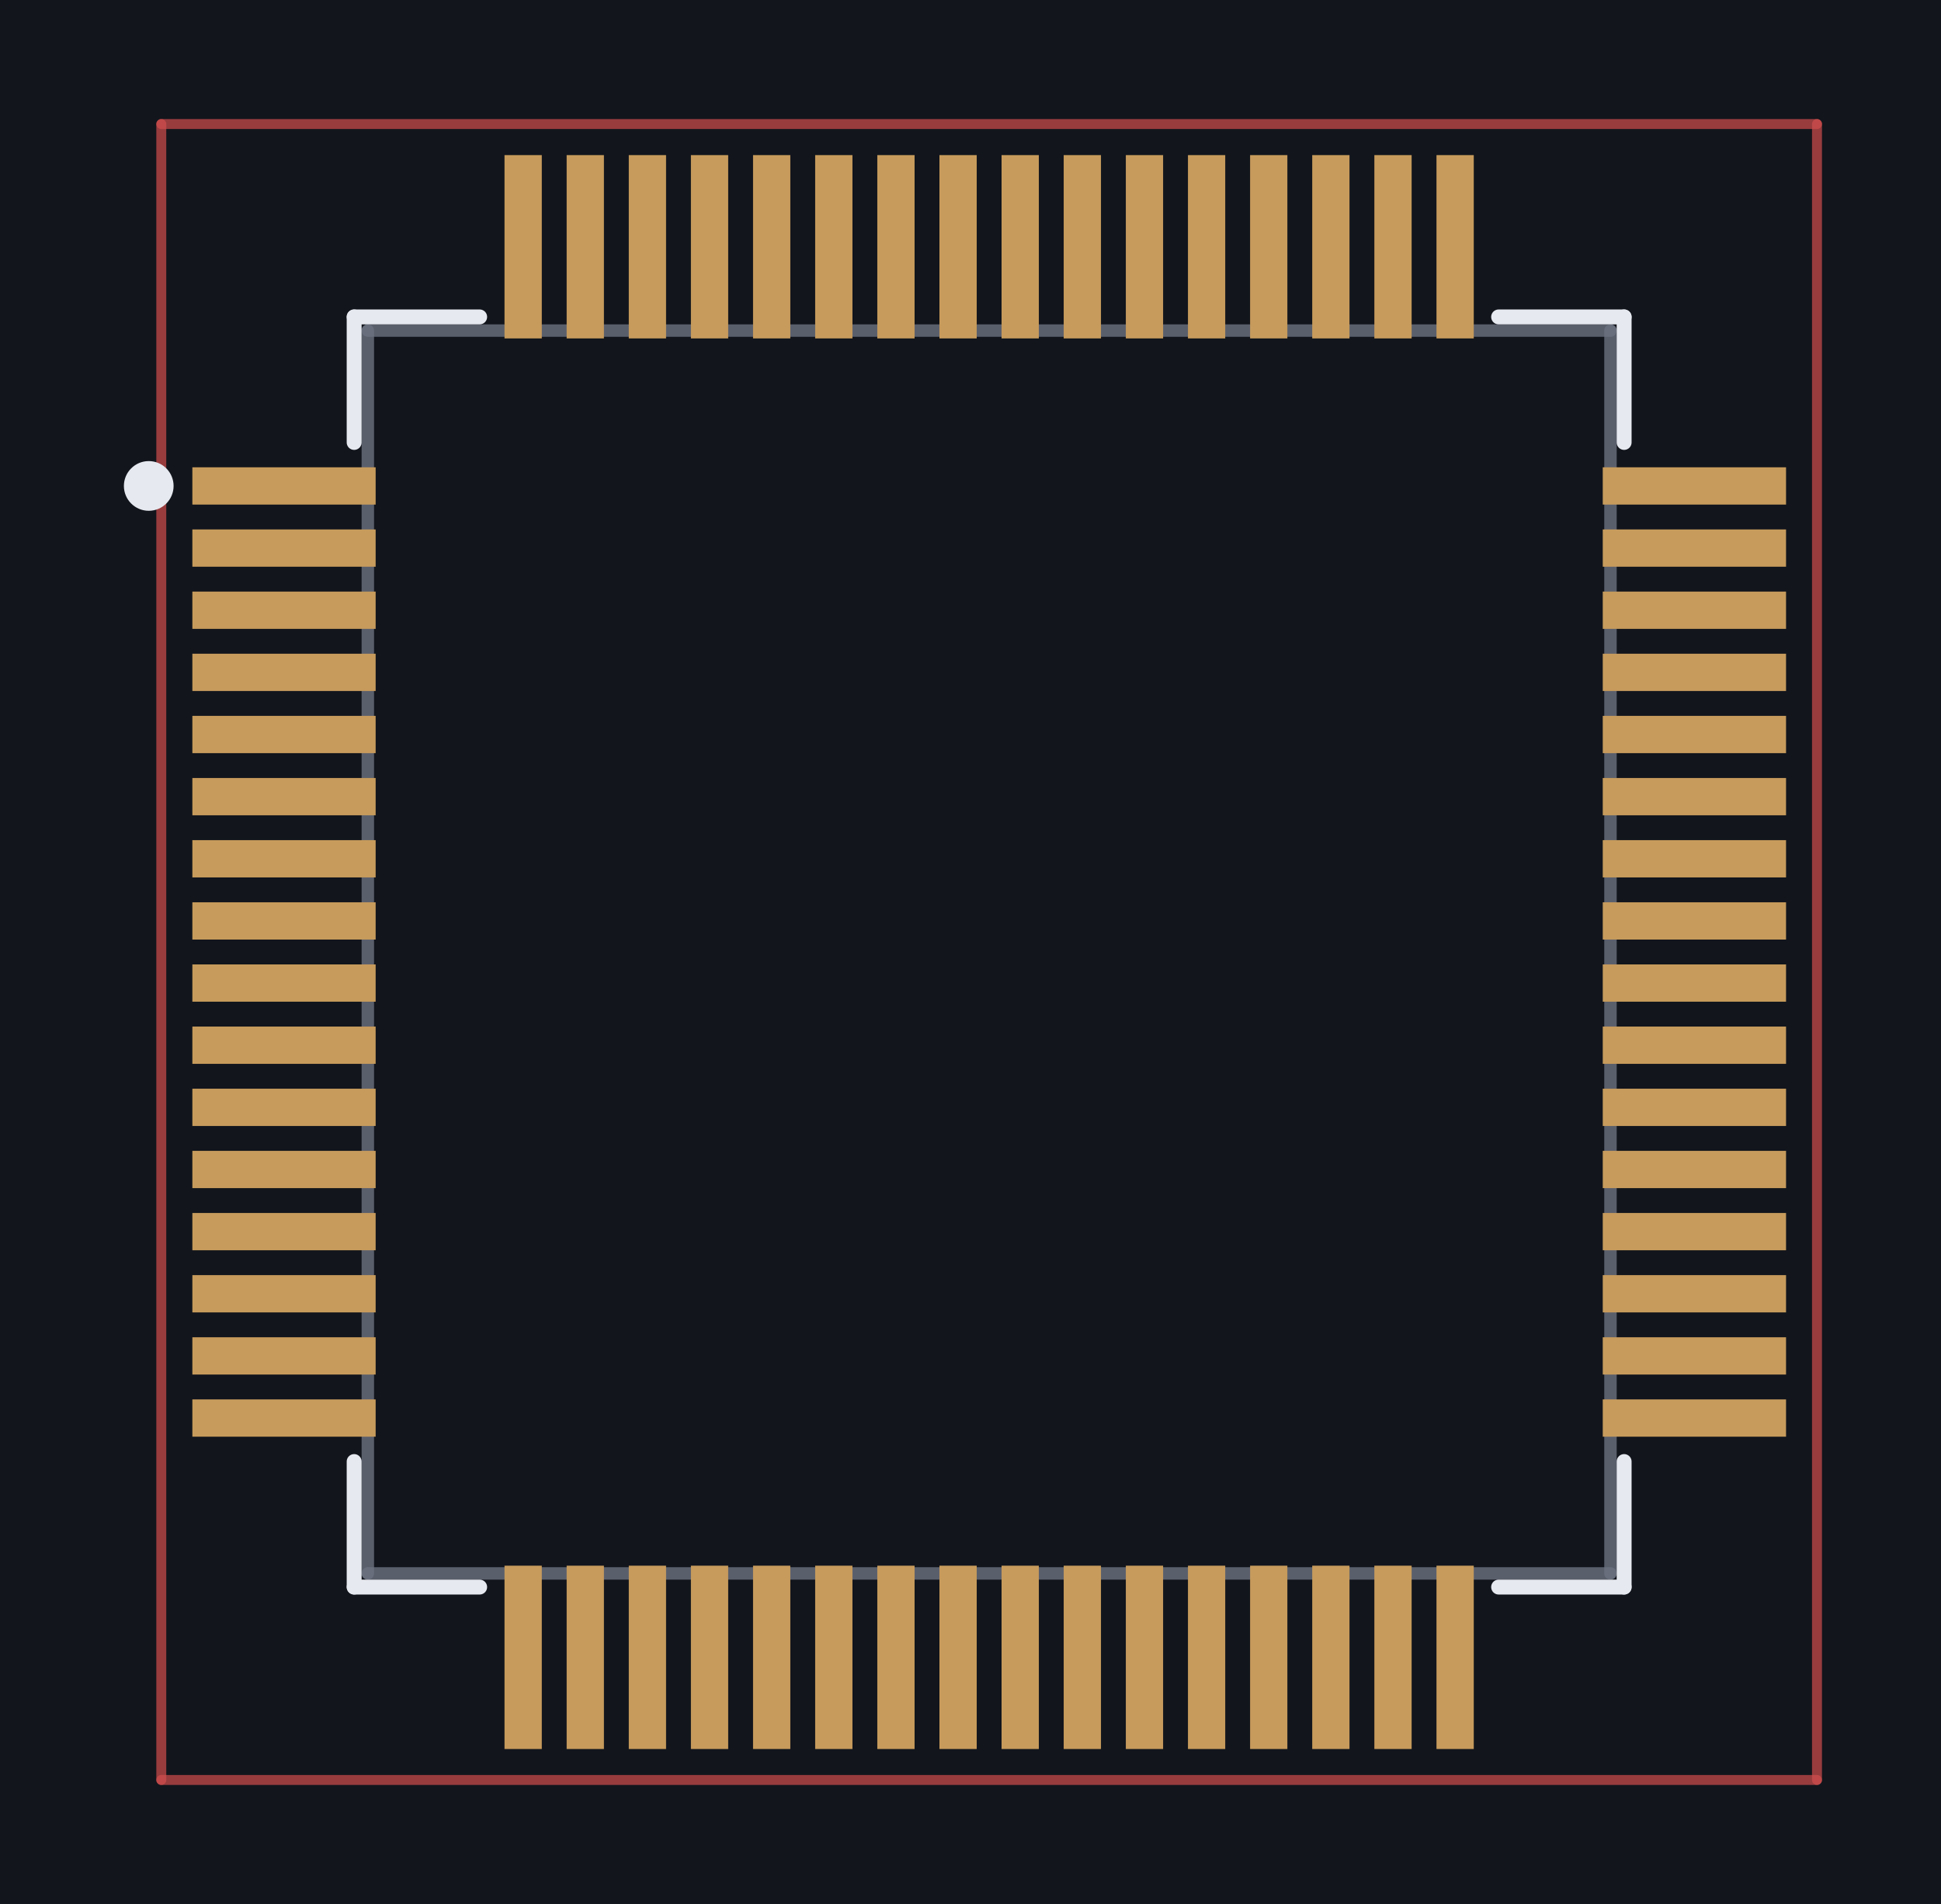
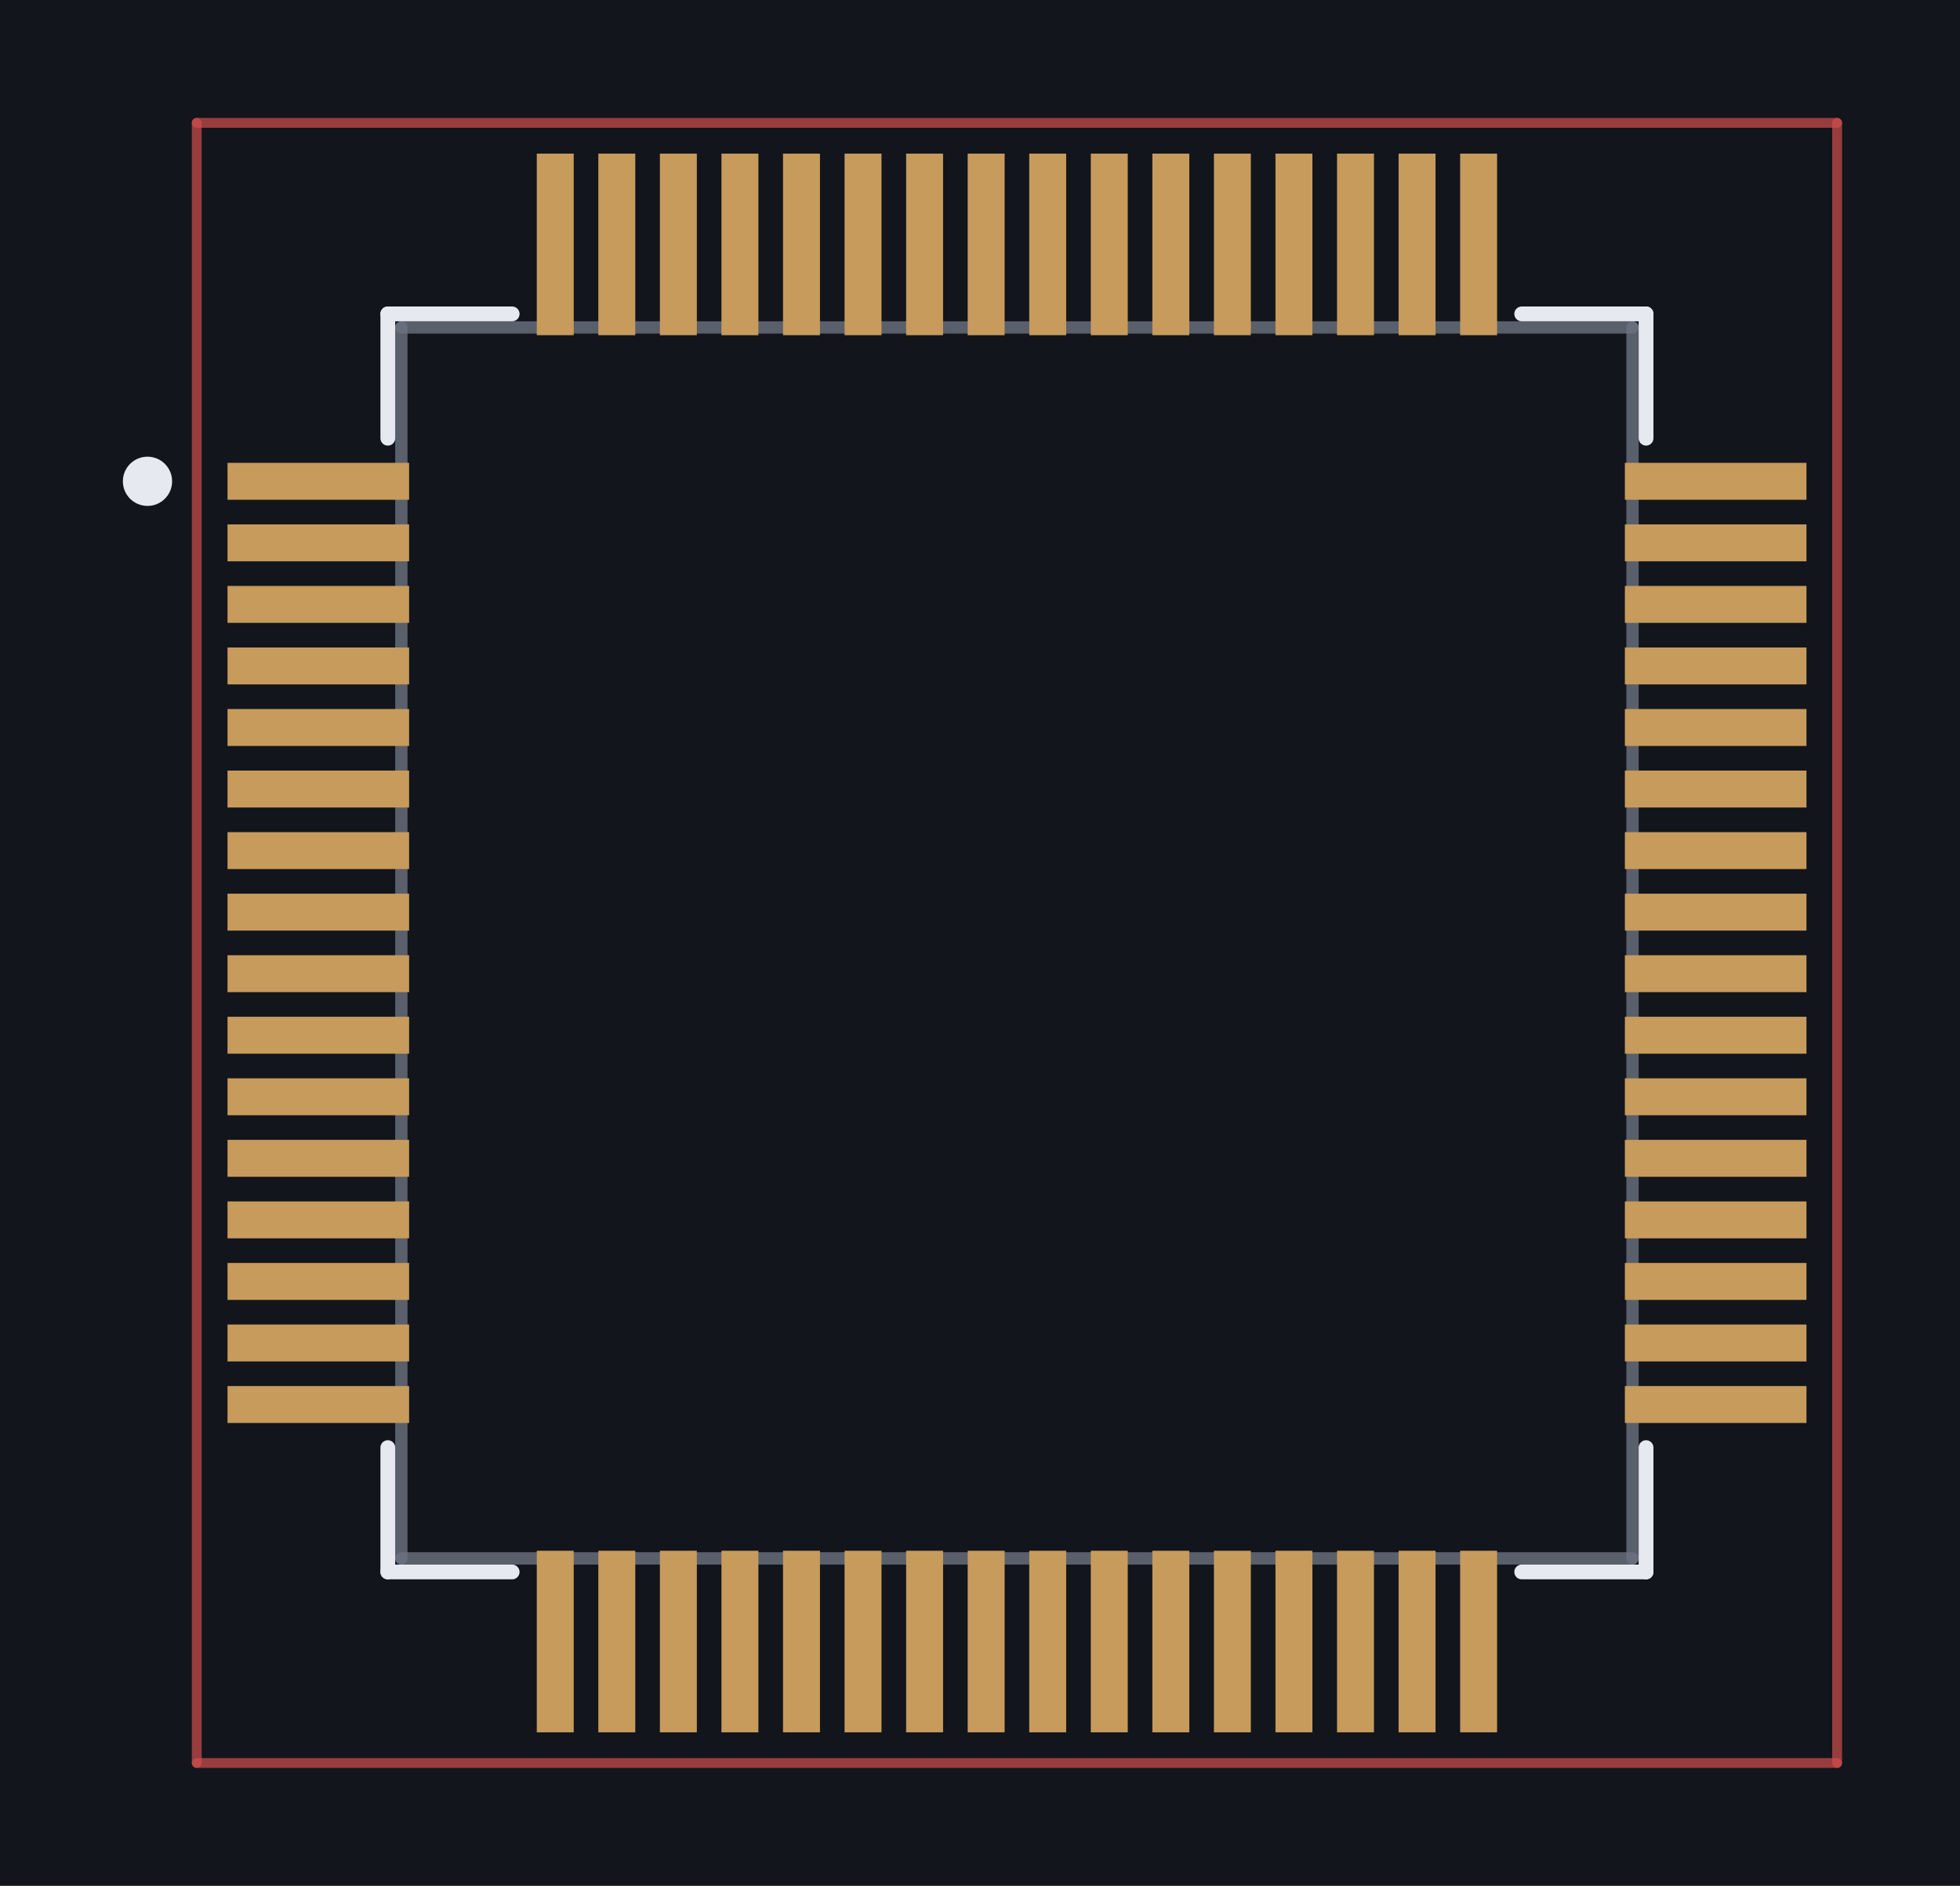
- <svg xmlns="http://www.w3.org/2000/svg" viewBox="-7.96 -7.66 15.62 15.32" preserveAspectRatio="xMidYMid meet" style="width:100%;height:100%">
-   <rect x="-7.96" y="-7.66" width="15.62" height="15.32" fill="#12151c" />
+ <svg xmlns="http://www.w3.org/2000/svg" viewBox="-8.26 -7.66 15.92 15.32" preserveAspectRatio="xMidYMid meet" style="width:100%;height:100%">
+   <rect x="-8.26" y="-7.66" width="15.92" height="15.32" fill="#12151c" />
  <line x1="-5.000" y1="-5.000" x2="5.000" y2="-5.000" stroke="#6b7280" stroke-width="0.100" stroke-linecap="round" opacity="0.8" />
  <line x1="5.000" y1="-5.000" x2="5.000" y2="5.000" stroke="#6b7280" stroke-width="0.100" stroke-linecap="round" opacity="0.8" />
  <line x1="5.000" y1="5.000" x2="-5.000" y2="5.000" stroke="#6b7280" stroke-width="0.100" stroke-linecap="round" opacity="0.8" />
  <line x1="-5.000" y1="5.000" x2="-5.000" y2="-5.000" stroke="#6b7280" stroke-width="0.100" stroke-linecap="round" opacity="0.8" />
  <line x1="-5.110" y1="-5.110" x2="-5.110" y2="-4.100" stroke="#e6e9ef" stroke-width="0.120" stroke-linecap="round" opacity="1" />
  <line x1="-5.110" y1="-5.110" x2="-4.100" y2="-5.110" stroke="#e6e9ef" stroke-width="0.120" stroke-linecap="round" opacity="1" />
  <line x1="5.110" y1="-5.110" x2="5.110" y2="-4.100" stroke="#e6e9ef" stroke-width="0.120" stroke-linecap="round" opacity="1" />
  <line x1="5.110" y1="-5.110" x2="4.100" y2="-5.110" stroke="#e6e9ef" stroke-width="0.120" stroke-linecap="round" opacity="1" />
  <line x1="5.110" y1="5.110" x2="5.110" y2="4.100" stroke="#e6e9ef" stroke-width="0.120" stroke-linecap="round" opacity="1" />
  <line x1="5.110" y1="5.110" x2="4.100" y2="5.110" stroke="#e6e9ef" stroke-width="0.120" stroke-linecap="round" opacity="1" />
  <line x1="-5.110" y1="5.110" x2="-5.110" y2="4.100" stroke="#e6e9ef" stroke-width="0.120" stroke-linecap="round" opacity="1" />
  <line x1="-5.110" y1="5.110" x2="-4.100" y2="5.110" stroke="#e6e9ef" stroke-width="0.120" stroke-linecap="round" opacity="1" />
  <line x1="-6.662" y1="-6.662" x2="6.662" y2="-6.662" stroke="#d24d4d" stroke-width="0.080" stroke-linecap="round" opacity="0.7" />
  <line x1="6.662" y1="-6.662" x2="6.662" y2="6.662" stroke="#d24d4d" stroke-width="0.080" stroke-linecap="round" opacity="0.7" />
  <line x1="6.662" y1="6.662" x2="-6.662" y2="6.662" stroke="#d24d4d" stroke-width="0.080" stroke-linecap="round" opacity="0.7" />
  <line x1="-6.662" y1="6.662" x2="-6.662" y2="-6.662" stroke="#d24d4d" stroke-width="0.080" stroke-linecap="round" opacity="0.7" />
-   <circle cx="-6.763" cy="-3.750" r="0.200" fill="#e6e9ef" opacity="1" />
+   <circle cx="-7.062" cy="-3.750" r="0.200" fill="#e6e9ef" opacity="1" />
  <rect x="-6.412" y="-3.900" width="1.475" height="0.300" rx="0.000" fill="#c79b5c" />
  <rect x="-6.412" y="-3.400" width="1.475" height="0.300" rx="0.000" fill="#c79b5c" />
  <rect x="-6.412" y="-2.900" width="1.475" height="0.300" rx="0.000" fill="#c79b5c" />
  <rect x="-6.412" y="-2.400" width="1.475" height="0.300" rx="0.000" fill="#c79b5c" />
  <rect x="-6.412" y="-1.900" width="1.475" height="0.300" rx="0.000" fill="#c79b5c" />
  <rect x="-6.412" y="-1.400" width="1.475" height="0.300" rx="0.000" fill="#c79b5c" />
  <rect x="-6.412" y="-0.900" width="1.475" height="0.300" rx="0.000" fill="#c79b5c" />
  <rect x="-6.412" y="-0.400" width="1.475" height="0.300" rx="0.000" fill="#c79b5c" />
  <rect x="-6.412" y="0.100" width="1.475" height="0.300" rx="0.000" fill="#c79b5c" />
  <rect x="-6.412" y="0.600" width="1.475" height="0.300" rx="0.000" fill="#c79b5c" />
  <rect x="-6.412" y="1.100" width="1.475" height="0.300" rx="0.000" fill="#c79b5c" />
  <rect x="-6.412" y="1.600" width="1.475" height="0.300" rx="0.000" fill="#c79b5c" />
  <rect x="-6.412" y="2.100" width="1.475" height="0.300" rx="0.000" fill="#c79b5c" />
  <rect x="-6.412" y="2.600" width="1.475" height="0.300" rx="0.000" fill="#c79b5c" />
  <rect x="-6.412" y="3.100" width="1.475" height="0.300" rx="0.000" fill="#c79b5c" />
  <rect x="-6.412" y="3.600" width="1.475" height="0.300" rx="0.000" fill="#c79b5c" />
  <rect x="-3.900" y="4.938" width="0.300" height="1.475" rx="0.000" fill="#c79b5c" />
  <rect x="-3.400" y="4.938" width="0.300" height="1.475" rx="0.000" fill="#c79b5c" />
  <rect x="-2.900" y="4.938" width="0.300" height="1.475" rx="0.000" fill="#c79b5c" />
  <rect x="-2.400" y="4.938" width="0.300" height="1.475" rx="0.000" fill="#c79b5c" />
  <rect x="-1.900" y="4.938" width="0.300" height="1.475" rx="0.000" fill="#c79b5c" />
  <rect x="-1.400" y="4.938" width="0.300" height="1.475" rx="0.000" fill="#c79b5c" />
  <rect x="-0.900" y="4.938" width="0.300" height="1.475" rx="0.000" fill="#c79b5c" />
  <rect x="-0.400" y="4.938" width="0.300" height="1.475" rx="0.000" fill="#c79b5c" />
  <rect x="0.100" y="4.938" width="0.300" height="1.475" rx="0.000" fill="#c79b5c" />
  <rect x="0.600" y="4.938" width="0.300" height="1.475" rx="0.000" fill="#c79b5c" />
  <rect x="1.100" y="4.938" width="0.300" height="1.475" rx="0.000" fill="#c79b5c" />
  <rect x="1.600" y="4.938" width="0.300" height="1.475" rx="0.000" fill="#c79b5c" />
  <rect x="2.100" y="4.938" width="0.300" height="1.475" rx="0.000" fill="#c79b5c" />
  <rect x="2.600" y="4.938" width="0.300" height="1.475" rx="0.000" fill="#c79b5c" />
  <rect x="3.100" y="4.938" width="0.300" height="1.475" rx="0.000" fill="#c79b5c" />
  <rect x="3.600" y="4.938" width="0.300" height="1.475" rx="0.000" fill="#c79b5c" />
  <rect x="4.938" y="3.600" width="1.475" height="0.300" rx="0.000" fill="#c79b5c" />
  <rect x="4.938" y="3.100" width="1.475" height="0.300" rx="0.000" fill="#c79b5c" />
  <rect x="4.938" y="2.600" width="1.475" height="0.300" rx="0.000" fill="#c79b5c" />
  <rect x="4.938" y="2.100" width="1.475" height="0.300" rx="0.000" fill="#c79b5c" />
  <rect x="4.938" y="1.600" width="1.475" height="0.300" rx="0.000" fill="#c79b5c" />
  <rect x="4.938" y="1.100" width="1.475" height="0.300" rx="0.000" fill="#c79b5c" />
  <rect x="4.938" y="0.600" width="1.475" height="0.300" rx="0.000" fill="#c79b5c" />
  <rect x="4.938" y="0.100" width="1.475" height="0.300" rx="0.000" fill="#c79b5c" />
  <rect x="4.938" y="-0.400" width="1.475" height="0.300" rx="0.000" fill="#c79b5c" />
  <rect x="4.938" y="-0.900" width="1.475" height="0.300" rx="0.000" fill="#c79b5c" />
  <rect x="4.938" y="-1.400" width="1.475" height="0.300" rx="0.000" fill="#c79b5c" />
  <rect x="4.938" y="-1.900" width="1.475" height="0.300" rx="0.000" fill="#c79b5c" />
  <rect x="4.938" y="-2.400" width="1.475" height="0.300" rx="0.000" fill="#c79b5c" />
  <rect x="4.938" y="-2.900" width="1.475" height="0.300" rx="0.000" fill="#c79b5c" />
  <rect x="4.938" y="-3.400" width="1.475" height="0.300" rx="0.000" fill="#c79b5c" />
  <rect x="4.938" y="-3.900" width="1.475" height="0.300" rx="0.000" fill="#c79b5c" />
  <rect x="3.600" y="-6.412" width="0.300" height="1.475" rx="0.000" fill="#c79b5c" />
  <rect x="3.100" y="-6.412" width="0.300" height="1.475" rx="0.000" fill="#c79b5c" />
  <rect x="2.600" y="-6.412" width="0.300" height="1.475" rx="0.000" fill="#c79b5c" />
  <rect x="2.100" y="-6.412" width="0.300" height="1.475" rx="0.000" fill="#c79b5c" />
  <rect x="1.600" y="-6.412" width="0.300" height="1.475" rx="0.000" fill="#c79b5c" />
  <rect x="1.100" y="-6.412" width="0.300" height="1.475" rx="0.000" fill="#c79b5c" />
  <rect x="0.600" y="-6.412" width="0.300" height="1.475" rx="0.000" fill="#c79b5c" />
  <rect x="0.100" y="-6.412" width="0.300" height="1.475" rx="0.000" fill="#c79b5c" />
  <rect x="-0.400" y="-6.412" width="0.300" height="1.475" rx="0.000" fill="#c79b5c" />
  <rect x="-0.900" y="-6.412" width="0.300" height="1.475" rx="0.000" fill="#c79b5c" />
  <rect x="-1.400" y="-6.412" width="0.300" height="1.475" rx="0.000" fill="#c79b5c" />
  <rect x="-1.900" y="-6.412" width="0.300" height="1.475" rx="0.000" fill="#c79b5c" />
  <rect x="-2.400" y="-6.412" width="0.300" height="1.475" rx="0.000" fill="#c79b5c" />
  <rect x="-2.900" y="-6.412" width="0.300" height="1.475" rx="0.000" fill="#c79b5c" />
  <rect x="-3.400" y="-6.412" width="0.300" height="1.475" rx="0.000" fill="#c79b5c" />
  <rect x="-3.900" y="-6.412" width="0.300" height="1.475" rx="0.000" fill="#c79b5c" />
</svg>
